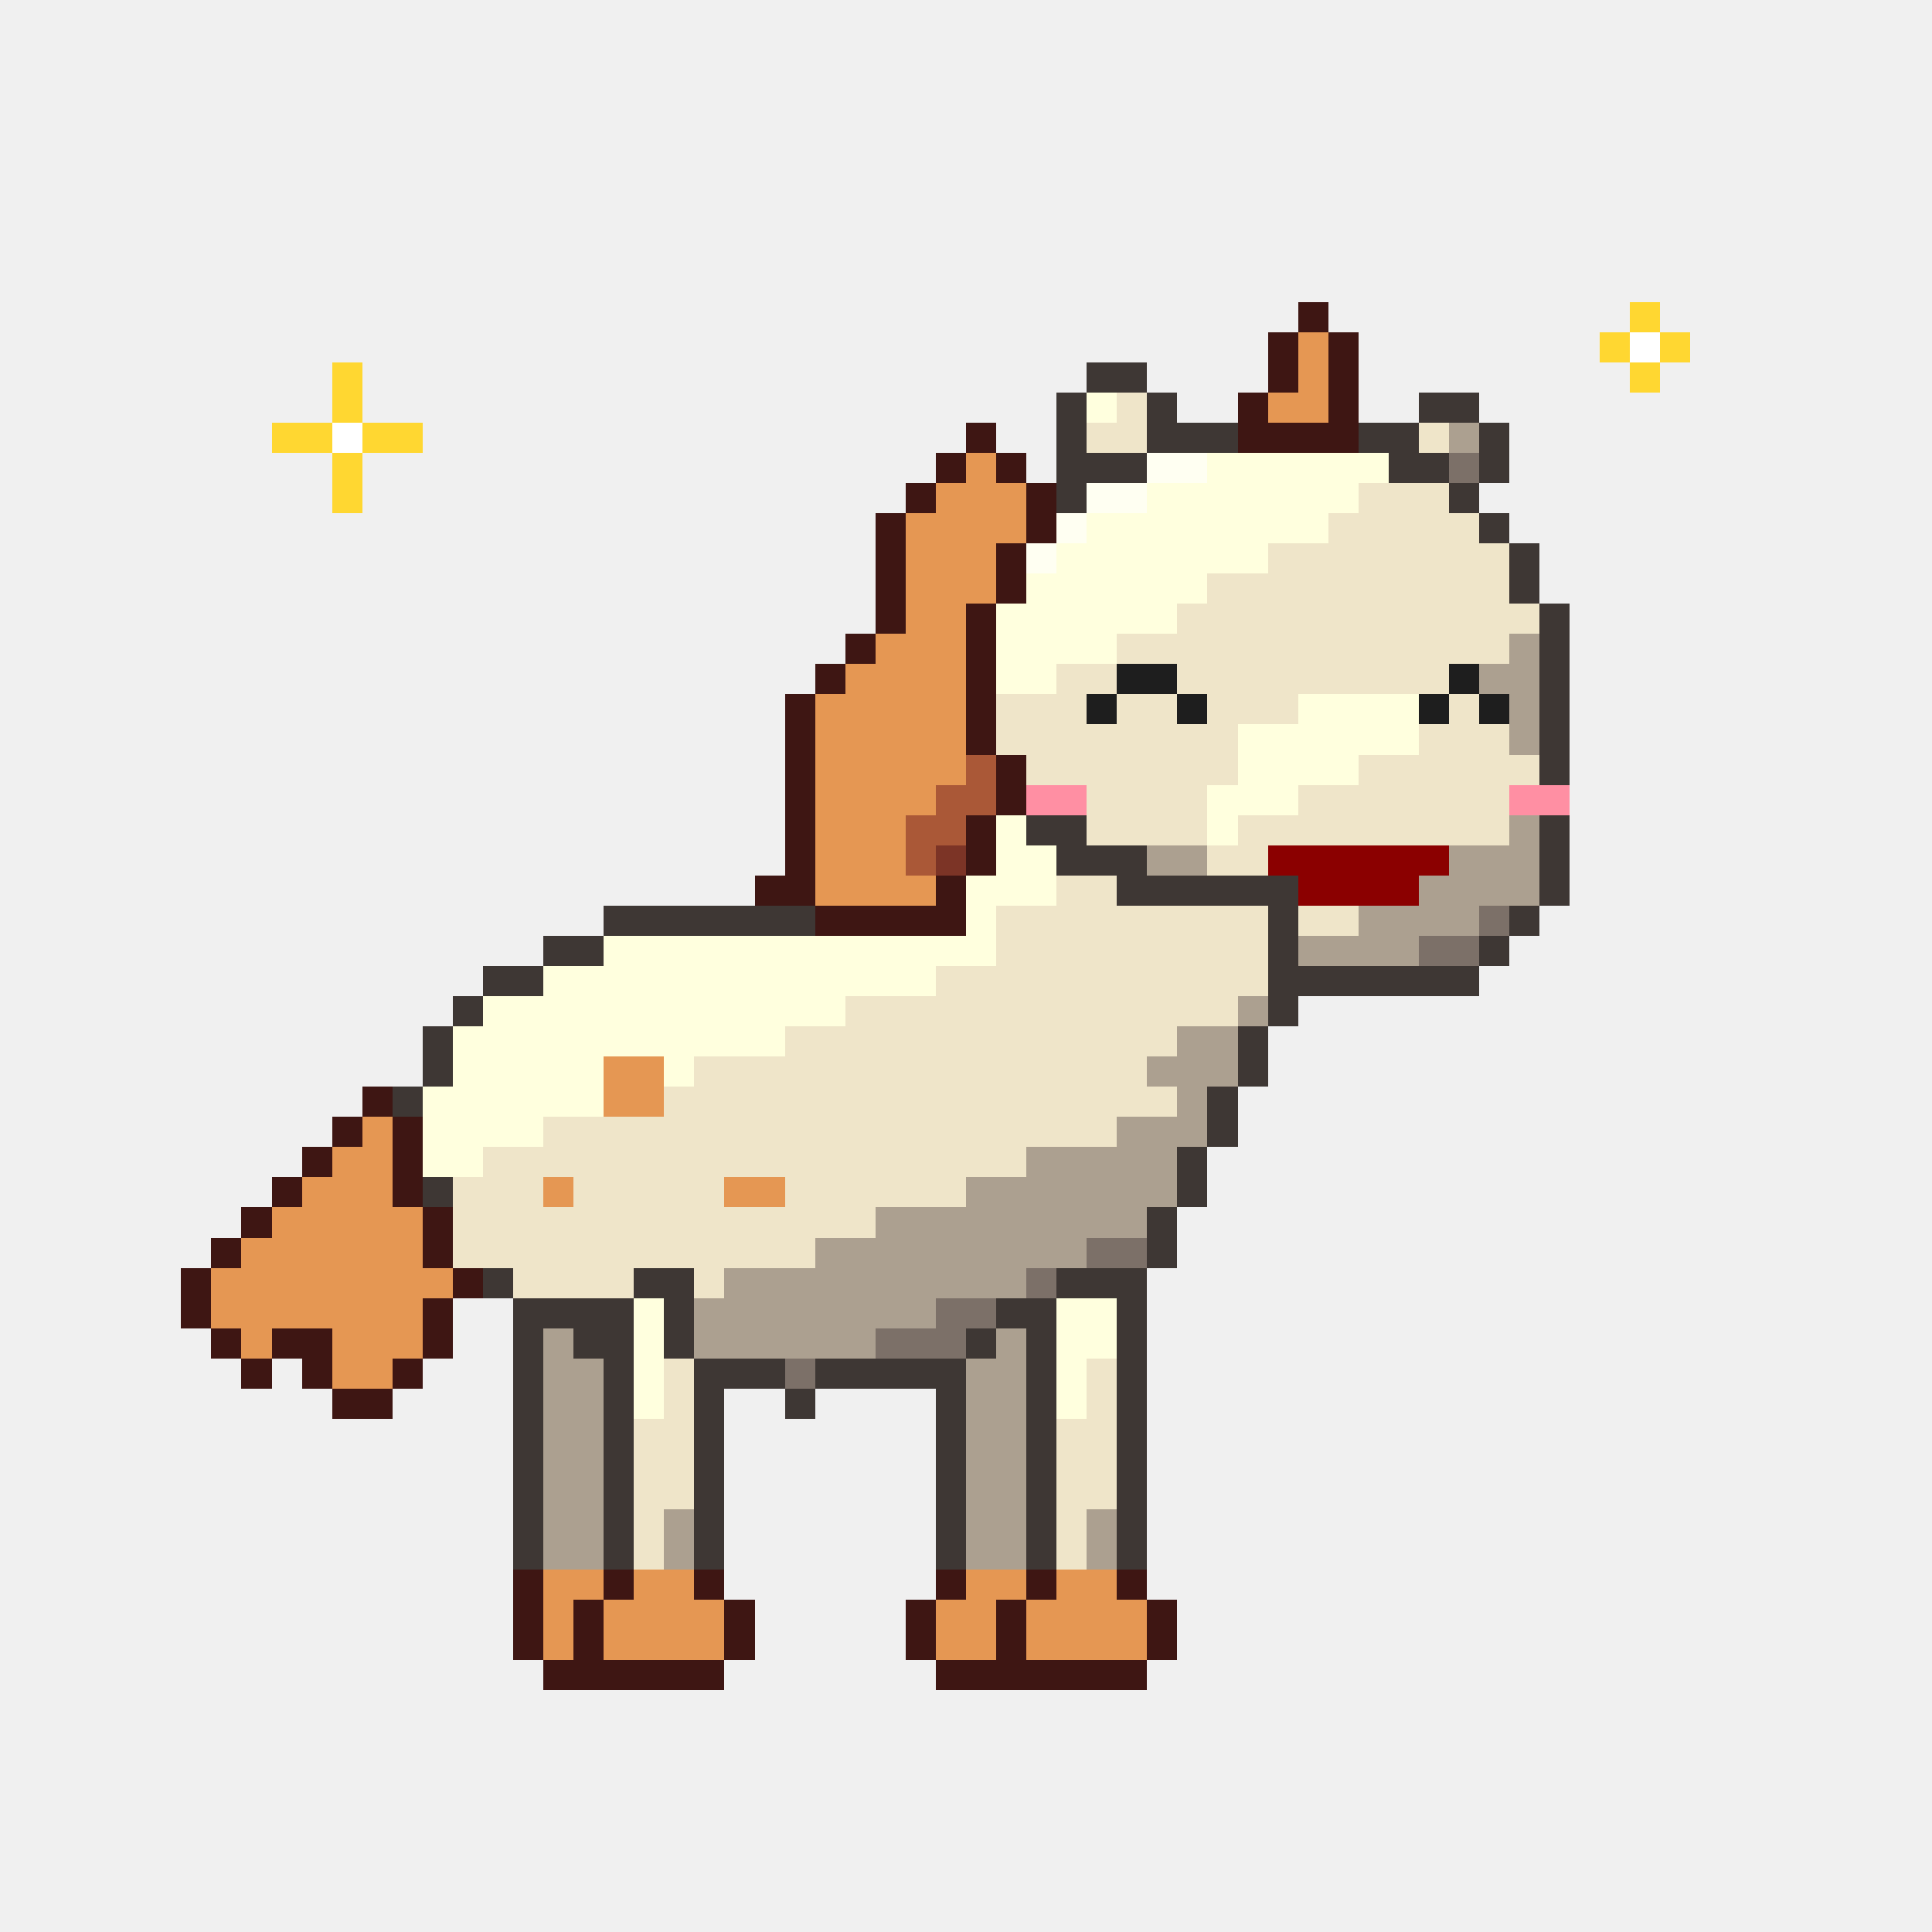
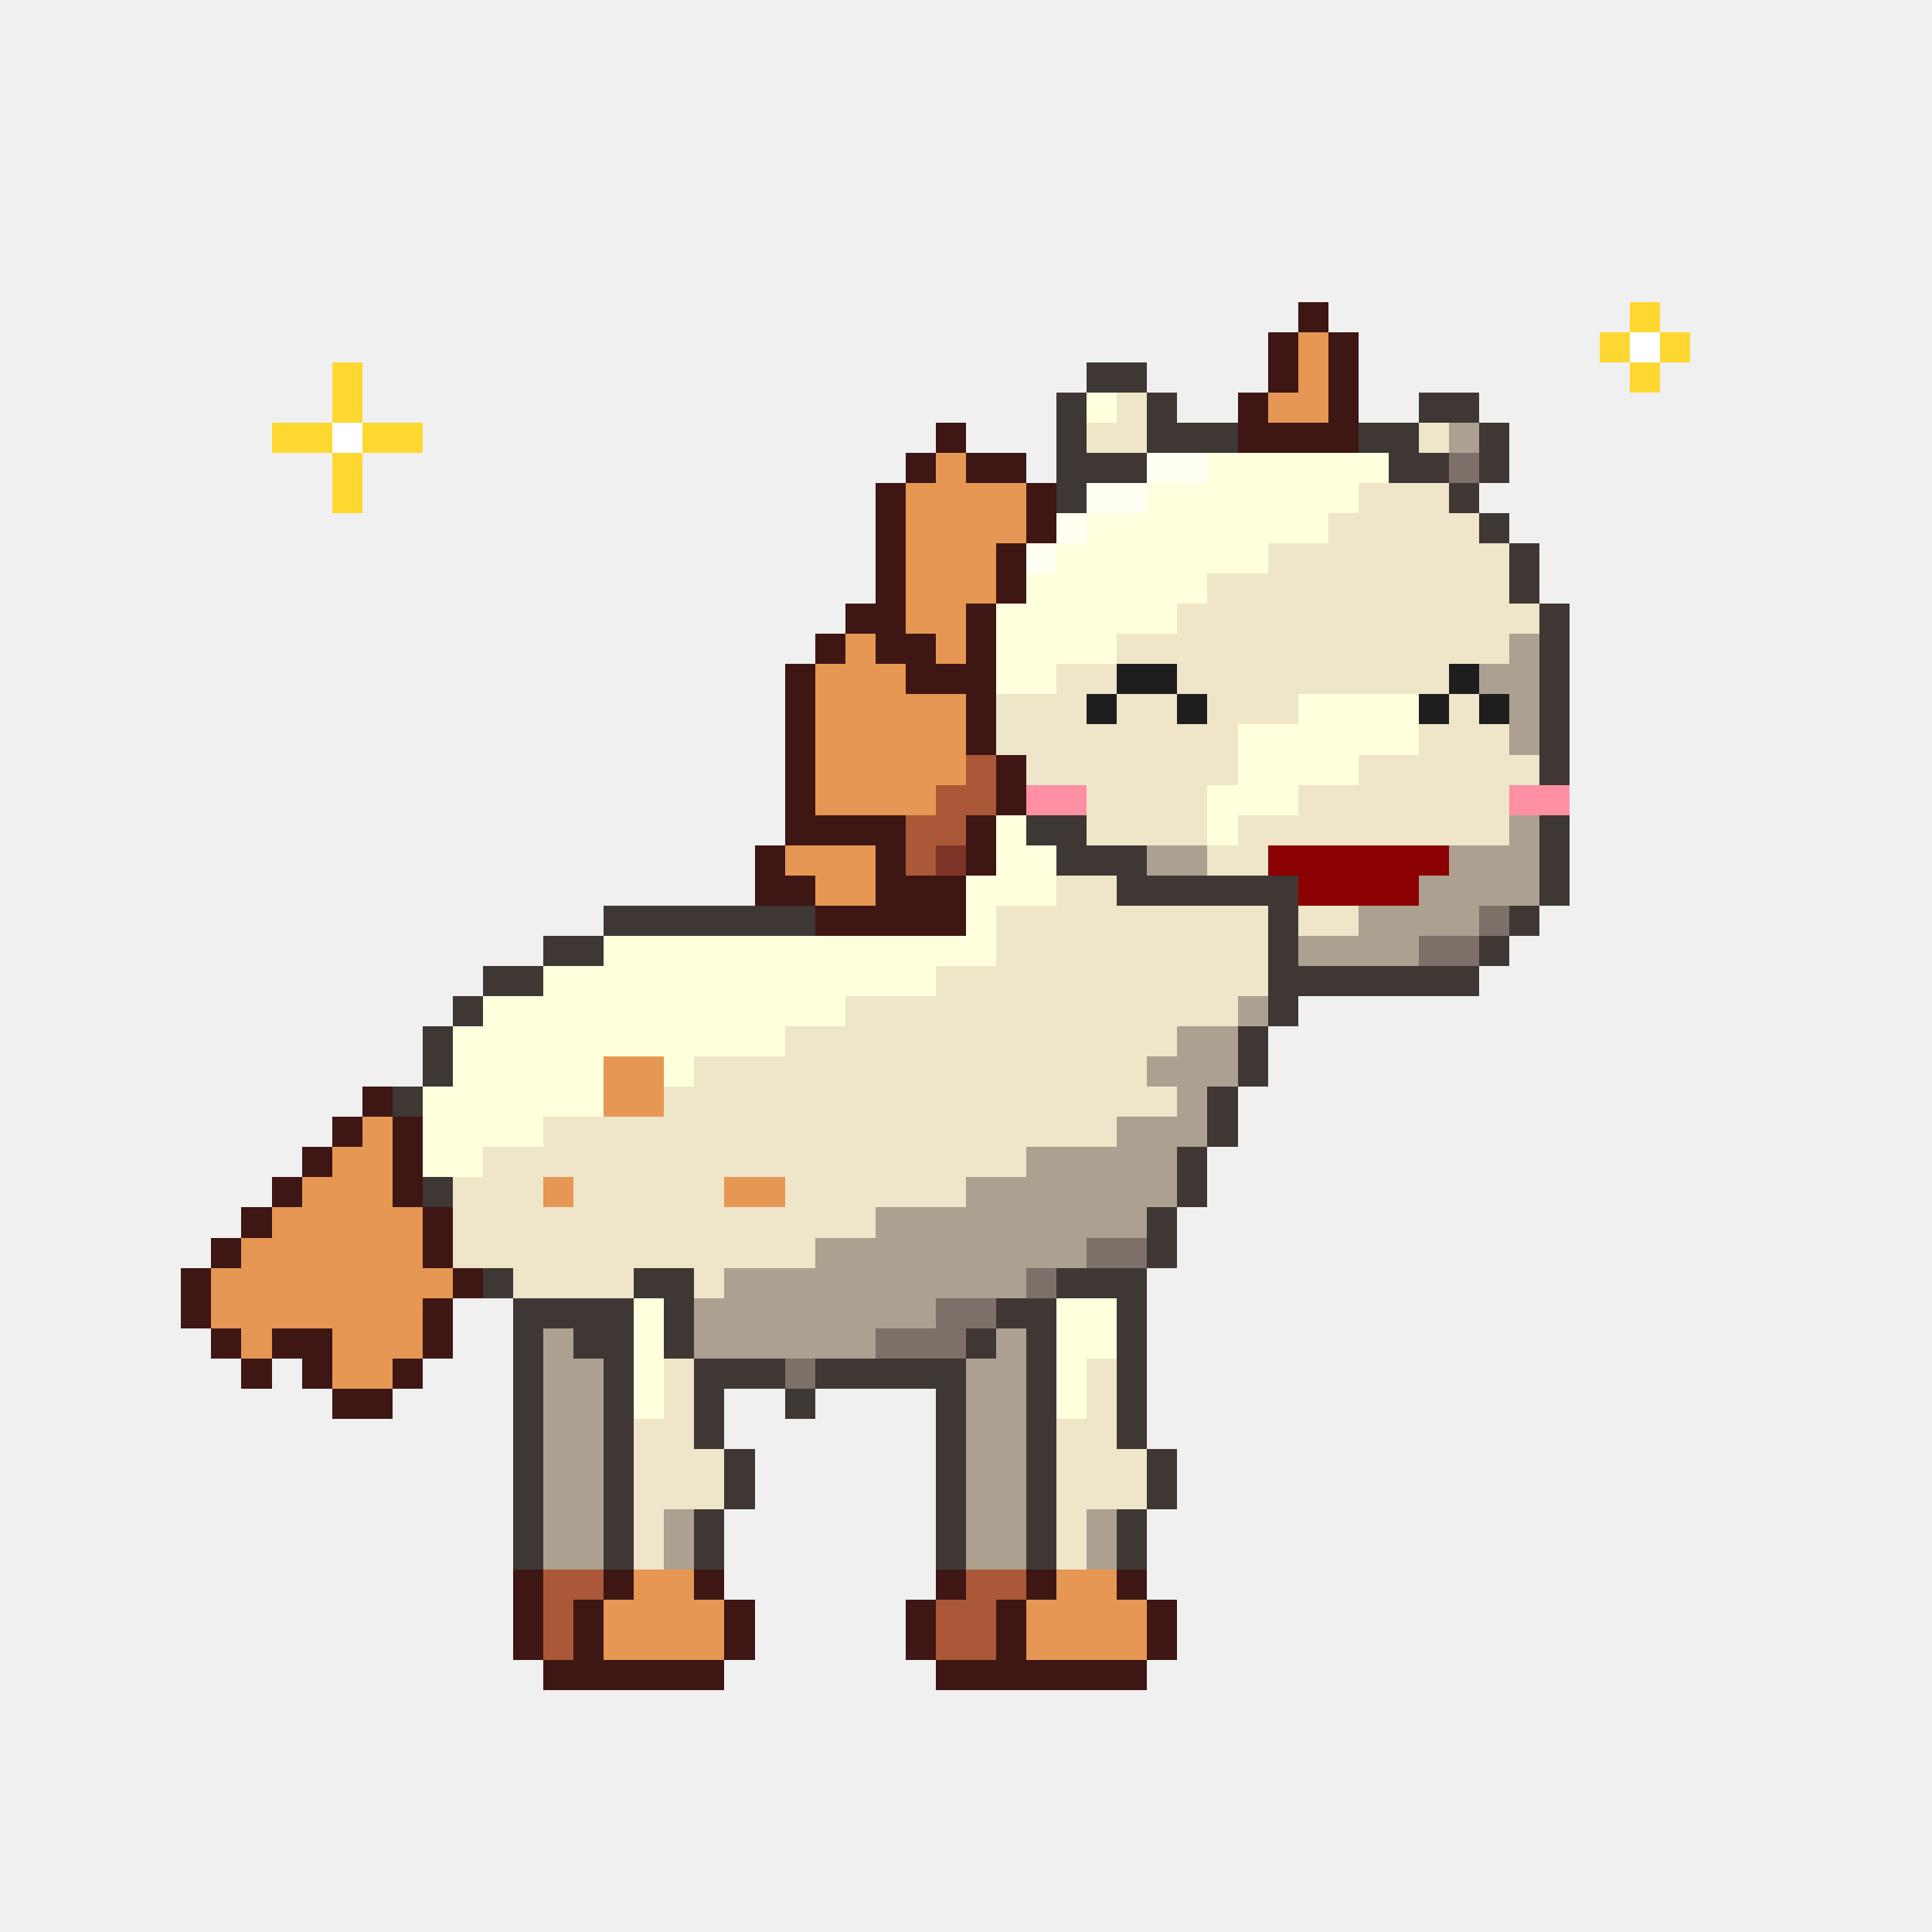
<svg xmlns="http://www.w3.org/2000/svg" viewBox="0 0 128 128" width="128" height="128" shape-rendering="crispEdges">
  <rect x="86" y="20" width="2" height="2" fill="#3e1613" />
  <rect x="108" y="20" width="2" height="2" fill="#ffd731" />
  <rect x="84" y="22" width="2" height="2" fill="#3e1613" />
  <rect x="86" y="22" width="2" height="2" fill="#e59753" />
  <rect x="88" y="22" width="2" height="2" fill="#3e1613" />
  <rect x="106" y="22" width="2" height="2" fill="#ffd731" />
  <rect x="108" y="22" width="2" height="2" fill="#ffffff" />
  <rect x="110" y="22" width="2" height="2" fill="#ffd731" />
  <rect x="22" y="24" width="2" height="2" fill="#ffd731" />
  <rect x="72" y="24" width="4" height="2" fill="#3e3734" />
  <rect x="84" y="24" width="2" height="2" fill="#3e1613" />
  <rect x="86" y="24" width="2" height="2" fill="#e59753" />
  <rect x="88" y="24" width="2" height="2" fill="#3e1613" />
  <rect x="108" y="24" width="2" height="2" fill="#ffd731" />
  <rect x="22" y="26" width="2" height="2" fill="#ffd731" />
  <rect x="70" y="26" width="2" height="2" fill="#3e3734" />
  <rect x="72" y="26" width="2" height="2" fill="#ffffde" />
  <rect x="74" y="26" width="2" height="2" fill="#efe5c9" />
  <rect x="76" y="26" width="2" height="2" fill="#3e3734" />
  <rect x="82" y="26" width="2" height="2" fill="#3e1613" />
  <rect x="84" y="26" width="4" height="2" fill="#e59753" />
  <rect x="88" y="26" width="2" height="2" fill="#3e1613" />
  <rect x="94" y="26" width="4" height="2" fill="#3e3734" />
  <rect x="18" y="28" width="4" height="2" fill="#ffd731" />
  <rect x="22" y="28" width="2" height="2" fill="#ffffff" />
  <rect x="24" y="28" width="4" height="2" fill="#ffd731" />
-   <rect x="64" y="28" width="2" height="2" fill="#3e1613" />
+   <rect x="62" y="28" width="2" height="2" fill="#3e1613" />
  <rect x="70" y="28" width="2" height="2" fill="#3e3734" />
  <rect x="72" y="28" width="4" height="2" fill="#efe5c9" />
  <rect x="76" y="28" width="6" height="2" fill="#3e3734" />
  <rect x="82" y="28" width="8" height="2" fill="#3e1613" />
  <rect x="90" y="28" width="4" height="2" fill="#3e3734" />
  <rect x="94" y="28" width="2" height="2" fill="#efe5c9" />
  <rect x="96" y="28" width="2" height="2" fill="#aca090" />
  <rect x="98" y="28" width="2" height="2" fill="#3e3734" />
  <rect x="22" y="30" width="2" height="2" fill="#ffd731" />
-   <rect x="62" y="30" width="2" height="2" fill="#3e1613" />
-   <rect x="64" y="30" width="2" height="2" fill="#e59753" />
-   <rect x="66" y="30" width="2" height="2" fill="#3e1613" />
+   <rect x="60" y="30" width="2" height="2" fill="#3e1613" />
+   <rect x="62" y="30" width="2" height="2" fill="#e59753" />
+   <rect x="64" y="30" width="4" height="2" fill="#3e1613" />
  <rect x="70" y="30" width="6" height="2" fill="#3e3734" />
  <rect x="76" y="30" width="4" height="2" fill="#fffff2" />
  <rect x="80" y="30" width="12" height="2" fill="#ffffde" />
  <rect x="92" y="30" width="4" height="2" fill="#3e3734" />
  <rect x="96" y="30" width="2" height="2" fill="#7c7068" />
  <rect x="98" y="30" width="2" height="2" fill="#3e3734" />
  <rect x="22" y="32" width="2" height="2" fill="#ffd731" />
-   <rect x="60" y="32" width="2" height="2" fill="#3e1613" />
-   <rect x="62" y="32" width="6" height="2" fill="#e59753" />
+   <rect x="58" y="32" width="2" height="2" fill="#3e1613" />
+   <rect x="60" y="32" width="8" height="2" fill="#e59753" />
  <rect x="68" y="32" width="2" height="2" fill="#3e1613" />
  <rect x="70" y="32" width="2" height="2" fill="#3e3734" />
  <rect x="72" y="32" width="4" height="2" fill="#fffff2" />
  <rect x="76" y="32" width="14" height="2" fill="#ffffde" />
  <rect x="90" y="32" width="6" height="2" fill="#efe5c9" />
  <rect x="96" y="32" width="2" height="2" fill="#3e3734" />
  <rect x="58" y="34" width="2" height="2" fill="#3e1613" />
  <rect x="60" y="34" width="8" height="2" fill="#e59753" />
  <rect x="68" y="34" width="2" height="2" fill="#3e1613" />
  <rect x="70" y="34" width="2" height="2" fill="#fffff2" />
  <rect x="72" y="34" width="16" height="2" fill="#ffffde" />
  <rect x="88" y="34" width="10" height="2" fill="#efe5c9" />
  <rect x="98" y="34" width="2" height="2" fill="#3e3734" />
  <rect x="58" y="36" width="2" height="2" fill="#3e1613" />
  <rect x="60" y="36" width="6" height="2" fill="#e59753" />
  <rect x="66" y="36" width="2" height="2" fill="#3e1613" />
  <rect x="68" y="36" width="2" height="2" fill="#fffff2" />
  <rect x="70" y="36" width="14" height="2" fill="#ffffde" />
  <rect x="84" y="36" width="16" height="2" fill="#efe5c9" />
  <rect x="100" y="36" width="2" height="2" fill="#3e3734" />
  <rect x="58" y="38" width="2" height="2" fill="#3e1613" />
  <rect x="60" y="38" width="6" height="2" fill="#e59753" />
  <rect x="66" y="38" width="2" height="2" fill="#3e1613" />
  <rect x="68" y="38" width="12" height="2" fill="#ffffde" />
  <rect x="80" y="38" width="20" height="2" fill="#efe5c9" />
  <rect x="100" y="38" width="2" height="2" fill="#3e3734" />
-   <rect x="58" y="40" width="2" height="2" fill="#3e1613" />
+   <rect x="56" y="40" width="4" height="2" fill="#3e1613" />
  <rect x="60" y="40" width="4" height="2" fill="#e59753" />
  <rect x="64" y="40" width="2" height="2" fill="#3e1613" />
  <rect x="66" y="40" width="12" height="2" fill="#ffffde" />
  <rect x="78" y="40" width="24" height="2" fill="#efe5c9" />
  <rect x="102" y="40" width="2" height="2" fill="#3e3734" />
-   <rect x="56" y="42" width="2" height="2" fill="#3e1613" />
-   <rect x="58" y="42" width="6" height="2" fill="#e59753" />
+   <rect x="54" y="42" width="2" height="2" fill="#3e1613" />
+   <rect x="56" y="42" width="2" height="2" fill="#e59753" />
+   <rect x="58" y="42" width="4" height="2" fill="#3e1613" />
+   <rect x="62" y="42" width="2" height="2" fill="#e59753" />
  <rect x="64" y="42" width="2" height="2" fill="#3e1613" />
  <rect x="66" y="42" width="8" height="2" fill="#ffffde" />
  <rect x="74" y="42" width="26" height="2" fill="#efe5c9" />
  <rect x="100" y="42" width="2" height="2" fill="#aca090" />
  <rect x="102" y="42" width="2" height="2" fill="#3e3734" />
-   <rect x="54" y="44" width="2" height="2" fill="#3e1613" />
-   <rect x="56" y="44" width="8" height="2" fill="#e59753" />
-   <rect x="64" y="44" width="2" height="2" fill="#3e1613" />
+   <rect x="52" y="44" width="2" height="2" fill="#3e1613" />
+   <rect x="54" y="44" width="6" height="2" fill="#e59753" />
+   <rect x="60" y="44" width="6" height="2" fill="#3e1613" />
  <rect x="66" y="44" width="4" height="2" fill="#ffffde" />
  <rect x="70" y="44" width="4" height="2" fill="#efe5c9" />
  <rect x="74" y="44" width="4" height="2" fill="#1e1e1e" />
  <rect x="78" y="44" width="18" height="2" fill="#efe5c9" />
  <rect x="96" y="44" width="2" height="2" fill="#1e1e1e" />
  <rect x="98" y="44" width="4" height="2" fill="#aca090" />
  <rect x="102" y="44" width="2" height="2" fill="#3e3734" />
  <rect x="52" y="46" width="2" height="2" fill="#3e1613" />
  <rect x="54" y="46" width="10" height="2" fill="#e59753" />
  <rect x="64" y="46" width="2" height="2" fill="#3e1613" />
  <rect x="66" y="46" width="6" height="2" fill="#efe5c9" />
  <rect x="72" y="46" width="2" height="2" fill="#1e1e1e" />
  <rect x="74" y="46" width="4" height="2" fill="#efe5c9" />
  <rect x="78" y="46" width="2" height="2" fill="#1e1e1e" />
  <rect x="80" y="46" width="6" height="2" fill="#efe5c9" />
  <rect x="86" y="46" width="8" height="2" fill="#ffffde" />
  <rect x="94" y="46" width="2" height="2" fill="#1e1e1e" />
  <rect x="96" y="46" width="2" height="2" fill="#efe5c9" />
  <rect x="98" y="46" width="2" height="2" fill="#1e1e1e" />
  <rect x="100" y="46" width="2" height="2" fill="#aca090" />
  <rect x="102" y="46" width="2" height="2" fill="#3e3734" />
  <rect x="52" y="48" width="2" height="2" fill="#3e1613" />
  <rect x="54" y="48" width="10" height="2" fill="#e59753" />
  <rect x="64" y="48" width="2" height="2" fill="#3e1613" />
  <rect x="66" y="48" width="16" height="2" fill="#efe5c9" />
  <rect x="82" y="48" width="12" height="2" fill="#ffffde" />
  <rect x="94" y="48" width="6" height="2" fill="#efe5c9" />
  <rect x="100" y="48" width="2" height="2" fill="#aca090" />
  <rect x="102" y="48" width="2" height="2" fill="#3e3734" />
  <rect x="52" y="50" width="2" height="2" fill="#3e1613" />
  <rect x="54" y="50" width="10" height="2" fill="#e59753" />
  <rect x="64" y="50" width="2" height="2" fill="#aa5837" />
  <rect x="66" y="50" width="2" height="2" fill="#3e1613" />
  <rect x="68" y="50" width="14" height="2" fill="#efe5c9" />
  <rect x="82" y="50" width="8" height="2" fill="#ffffde" />
  <rect x="90" y="50" width="12" height="2" fill="#efe5c9" />
  <rect x="102" y="50" width="2" height="2" fill="#3e3734" />
  <rect x="52" y="52" width="2" height="2" fill="#3e1613" />
  <rect x="54" y="52" width="8" height="2" fill="#e59753" />
  <rect x="62" y="52" width="4" height="2" fill="#aa5837" />
  <rect x="66" y="52" width="2" height="2" fill="#3e1613" />
  <rect x="68" y="52" width="4" height="2" fill="#ff8fa3" />
  <rect x="72" y="52" width="8" height="2" fill="#efe5c9" />
  <rect x="80" y="52" width="6" height="2" fill="#ffffde" />
  <rect x="86" y="52" width="14" height="2" fill="#efe5c9" />
  <rect x="100" y="52" width="4" height="2" fill="#ff8fa3" />
-   <rect x="52" y="54" width="2" height="2" fill="#3e1613" />
-   <rect x="54" y="54" width="6" height="2" fill="#e59753" />
+   <rect x="52" y="54" width="8" height="2" fill="#3e1613" />
  <rect x="60" y="54" width="4" height="2" fill="#aa5837" />
  <rect x="64" y="54" width="2" height="2" fill="#3e1613" />
  <rect x="66" y="54" width="2" height="2" fill="#ffffde" />
  <rect x="68" y="54" width="4" height="2" fill="#3e3734" />
  <rect x="72" y="54" width="8" height="2" fill="#efe5c9" />
  <rect x="80" y="54" width="2" height="2" fill="#ffffde" />
  <rect x="82" y="54" width="18" height="2" fill="#efe5c9" />
  <rect x="100" y="54" width="2" height="2" fill="#aca090" />
  <rect x="102" y="54" width="2" height="2" fill="#3e3734" />
-   <rect x="52" y="56" width="2" height="2" fill="#3e1613" />
-   <rect x="54" y="56" width="6" height="2" fill="#e59753" />
+   <rect x="50" y="56" width="2" height="2" fill="#3e1613" />
+   <rect x="52" y="56" width="6" height="2" fill="#e59753" />
+   <rect x="58" y="56" width="2" height="2" fill="#3e1613" />
  <rect x="60" y="56" width="2" height="2" fill="#aa5837" />
  <rect x="62" y="56" width="2" height="2" fill="#7c3426" />
  <rect x="64" y="56" width="2" height="2" fill="#3e1613" />
  <rect x="66" y="56" width="4" height="2" fill="#ffffde" />
  <rect x="70" y="56" width="6" height="2" fill="#3e3734" />
  <rect x="76" y="56" width="4" height="2" fill="#aca090" />
  <rect x="80" y="56" width="4" height="2" fill="#efe5c9" />
  <rect x="84" y="56" width="12" height="2" fill="#8b0000" />
  <rect x="96" y="56" width="6" height="2" fill="#aca090" />
  <rect x="102" y="56" width="2" height="2" fill="#3e3734" />
  <rect x="50" y="58" width="4" height="2" fill="#3e1613" />
-   <rect x="54" y="58" width="8" height="2" fill="#e59753" />
-   <rect x="62" y="58" width="2" height="2" fill="#3e1613" />
+   <rect x="54" y="58" width="4" height="2" fill="#e59753" />
+   <rect x="58" y="58" width="6" height="2" fill="#3e1613" />
  <rect x="64" y="58" width="6" height="2" fill="#ffffde" />
  <rect x="70" y="58" width="4" height="2" fill="#efe5c9" />
  <rect x="74" y="58" width="12" height="2" fill="#3e3734" />
  <rect x="86" y="58" width="8" height="2" fill="#8b0000" />
  <rect x="94" y="58" width="8" height="2" fill="#aca090" />
  <rect x="102" y="58" width="2" height="2" fill="#3e3734" />
  <rect x="40" y="60" width="14" height="2" fill="#3e3734" />
  <rect x="54" y="60" width="10" height="2" fill="#3e1613" />
  <rect x="64" y="60" width="2" height="2" fill="#ffffde" />
  <rect x="66" y="60" width="18" height="2" fill="#efe5c9" />
  <rect x="84" y="60" width="2" height="2" fill="#3e3734" />
  <rect x="86" y="60" width="4" height="2" fill="#efe5c9" />
  <rect x="90" y="60" width="8" height="2" fill="#aca090" />
  <rect x="98" y="60" width="2" height="2" fill="#7c7068" />
  <rect x="100" y="60" width="2" height="2" fill="#3e3734" />
  <rect x="36" y="62" width="4" height="2" fill="#3e3734" />
  <rect x="40" y="62" width="26" height="2" fill="#ffffde" />
  <rect x="66" y="62" width="18" height="2" fill="#efe5c9" />
  <rect x="84" y="62" width="2" height="2" fill="#3e3734" />
  <rect x="86" y="62" width="8" height="2" fill="#aca090" />
  <rect x="94" y="62" width="4" height="2" fill="#7c7068" />
  <rect x="98" y="62" width="2" height="2" fill="#3e3734" />
  <rect x="32" y="64" width="4" height="2" fill="#3e3734" />
  <rect x="36" y="64" width="26" height="2" fill="#ffffde" />
  <rect x="62" y="64" width="22" height="2" fill="#efe5c9" />
  <rect x="84" y="64" width="14" height="2" fill="#3e3734" />
  <rect x="30" y="66" width="2" height="2" fill="#3e3734" />
  <rect x="32" y="66" width="24" height="2" fill="#ffffde" />
  <rect x="56" y="66" width="26" height="2" fill="#efe5c9" />
  <rect x="82" y="66" width="2" height="2" fill="#aca090" />
  <rect x="84" y="66" width="2" height="2" fill="#3e3734" />
  <rect x="28" y="68" width="2" height="2" fill="#3e3734" />
  <rect x="30" y="68" width="22" height="2" fill="#ffffde" />
  <rect x="52" y="68" width="26" height="2" fill="#efe5c9" />
  <rect x="78" y="68" width="4" height="2" fill="#aca090" />
  <rect x="82" y="68" width="2" height="2" fill="#3e3734" />
  <rect x="28" y="70" width="2" height="2" fill="#3e3734" />
  <rect x="30" y="70" width="10" height="2" fill="#ffffde" />
  <rect x="40" y="70" width="4" height="2" fill="#e59753" />
  <rect x="44" y="70" width="2" height="2" fill="#ffffde" />
  <rect x="46" y="70" width="30" height="2" fill="#efe5c9" />
  <rect x="76" y="70" width="6" height="2" fill="#aca090" />
  <rect x="82" y="70" width="2" height="2" fill="#3e3734" />
  <rect x="24" y="72" width="2" height="2" fill="#3e1613" />
  <rect x="26" y="72" width="2" height="2" fill="#3e3734" />
  <rect x="28" y="72" width="12" height="2" fill="#ffffde" />
  <rect x="40" y="72" width="4" height="2" fill="#e59753" />
  <rect x="44" y="72" width="34" height="2" fill="#efe5c9" />
  <rect x="78" y="72" width="2" height="2" fill="#aca090" />
  <rect x="80" y="72" width="2" height="2" fill="#3e3734" />
  <rect x="22" y="74" width="2" height="2" fill="#3e1613" />
  <rect x="24" y="74" width="2" height="2" fill="#e59753" />
  <rect x="26" y="74" width="2" height="2" fill="#3e1613" />
  <rect x="28" y="74" width="8" height="2" fill="#ffffde" />
  <rect x="36" y="74" width="38" height="2" fill="#efe5c9" />
  <rect x="74" y="74" width="6" height="2" fill="#aca090" />
  <rect x="80" y="74" width="2" height="2" fill="#3e3734" />
  <rect x="20" y="76" width="2" height="2" fill="#3e1613" />
  <rect x="22" y="76" width="4" height="2" fill="#e59753" />
  <rect x="26" y="76" width="2" height="2" fill="#3e1613" />
  <rect x="28" y="76" width="4" height="2" fill="#ffffde" />
  <rect x="32" y="76" width="36" height="2" fill="#efe5c9" />
  <rect x="68" y="76" width="10" height="2" fill="#aca090" />
  <rect x="78" y="76" width="2" height="2" fill="#3e3734" />
  <rect x="18" y="78" width="2" height="2" fill="#3e1613" />
  <rect x="20" y="78" width="6" height="2" fill="#e59753" />
  <rect x="26" y="78" width="2" height="2" fill="#3e1613" />
  <rect x="28" y="78" width="2" height="2" fill="#3e3734" />
  <rect x="30" y="78" width="6" height="2" fill="#efe5c9" />
  <rect x="36" y="78" width="2" height="2" fill="#e59753" />
  <rect x="38" y="78" width="10" height="2" fill="#efe5c9" />
  <rect x="48" y="78" width="4" height="2" fill="#e59753" />
  <rect x="52" y="78" width="12" height="2" fill="#efe5c9" />
  <rect x="64" y="78" width="14" height="2" fill="#aca090" />
  <rect x="78" y="78" width="2" height="2" fill="#3e3734" />
  <rect x="16" y="80" width="2" height="2" fill="#3e1613" />
  <rect x="18" y="80" width="10" height="2" fill="#e59753" />
  <rect x="28" y="80" width="2" height="2" fill="#3e1613" />
  <rect x="30" y="80" width="28" height="2" fill="#efe5c9" />
  <rect x="58" y="80" width="18" height="2" fill="#aca090" />
  <rect x="76" y="80" width="2" height="2" fill="#3e3734" />
  <rect x="14" y="82" width="2" height="2" fill="#3e1613" />
  <rect x="16" y="82" width="12" height="2" fill="#e59753" />
  <rect x="28" y="82" width="2" height="2" fill="#3e1613" />
  <rect x="30" y="82" width="24" height="2" fill="#efe5c9" />
  <rect x="54" y="82" width="18" height="2" fill="#aca090" />
  <rect x="72" y="82" width="4" height="2" fill="#7c7068" />
  <rect x="76" y="82" width="2" height="2" fill="#3e3734" />
  <rect x="12" y="84" width="2" height="2" fill="#3e1613" />
  <rect x="14" y="84" width="16" height="2" fill="#e59753" />
  <rect x="30" y="84" width="2" height="2" fill="#3e1613" />
  <rect x="32" y="84" width="2" height="2" fill="#3e3734" />
  <rect x="34" y="84" width="8" height="2" fill="#efe5c9" />
  <rect x="42" y="84" width="4" height="2" fill="#3e3734" />
  <rect x="46" y="84" width="2" height="2" fill="#efe5c9" />
  <rect x="48" y="84" width="20" height="2" fill="#aca090" />
  <rect x="68" y="84" width="2" height="2" fill="#7c7068" />
  <rect x="70" y="84" width="6" height="2" fill="#3e3734" />
  <rect x="12" y="86" width="2" height="2" fill="#3e1613" />
  <rect x="14" y="86" width="14" height="2" fill="#e59753" />
  <rect x="28" y="86" width="2" height="2" fill="#3e1613" />
  <rect x="34" y="86" width="8" height="2" fill="#3e3734" />
  <rect x="42" y="86" width="2" height="2" fill="#ffffde" />
  <rect x="44" y="86" width="2" height="2" fill="#3e3734" />
  <rect x="46" y="86" width="16" height="2" fill="#aca090" />
  <rect x="62" y="86" width="4" height="2" fill="#7c7068" />
  <rect x="66" y="86" width="4" height="2" fill="#3e3734" />
  <rect x="70" y="86" width="4" height="2" fill="#ffffde" />
  <rect x="74" y="86" width="2" height="2" fill="#3e3734" />
  <rect x="14" y="88" width="2" height="2" fill="#3e1613" />
  <rect x="16" y="88" width="2" height="2" fill="#e59753" />
  <rect x="18" y="88" width="4" height="2" fill="#3e1613" />
  <rect x="22" y="88" width="6" height="2" fill="#e59753" />
  <rect x="28" y="88" width="2" height="2" fill="#3e1613" />
  <rect x="34" y="88" width="2" height="2" fill="#3e3734" />
  <rect x="36" y="88" width="2" height="2" fill="#aca090" />
  <rect x="38" y="88" width="4" height="2" fill="#3e3734" />
  <rect x="42" y="88" width="2" height="2" fill="#ffffde" />
  <rect x="44" y="88" width="2" height="2" fill="#3e3734" />
  <rect x="46" y="88" width="12" height="2" fill="#aca090" />
  <rect x="58" y="88" width="6" height="2" fill="#7c7068" />
  <rect x="64" y="88" width="2" height="2" fill="#3e3734" />
  <rect x="66" y="88" width="2" height="2" fill="#aca090" />
  <rect x="68" y="88" width="2" height="2" fill="#3e3734" />
  <rect x="70" y="88" width="4" height="2" fill="#ffffde" />
  <rect x="74" y="88" width="2" height="2" fill="#3e3734" />
  <rect x="16" y="90" width="2" height="2" fill="#3e1613" />
  <rect x="20" y="90" width="2" height="2" fill="#3e1613" />
  <rect x="22" y="90" width="4" height="2" fill="#e59753" />
  <rect x="26" y="90" width="2" height="2" fill="#3e1613" />
  <rect x="34" y="90" width="2" height="2" fill="#3e3734" />
  <rect x="36" y="90" width="4" height="2" fill="#aca090" />
  <rect x="40" y="90" width="2" height="2" fill="#3e3734" />
  <rect x="42" y="90" width="2" height="2" fill="#ffffde" />
  <rect x="44" y="90" width="2" height="2" fill="#efe5c9" />
  <rect x="46" y="90" width="6" height="2" fill="#3e3734" />
  <rect x="52" y="90" width="2" height="2" fill="#7c7068" />
  <rect x="54" y="90" width="10" height="2" fill="#3e3734" />
  <rect x="64" y="90" width="4" height="2" fill="#aca090" />
  <rect x="68" y="90" width="2" height="2" fill="#3e3734" />
  <rect x="70" y="90" width="2" height="2" fill="#ffffde" />
  <rect x="72" y="90" width="2" height="2" fill="#efe5c9" />
  <rect x="74" y="90" width="2" height="2" fill="#3e3734" />
  <rect x="22" y="92" width="4" height="2" fill="#3e1613" />
  <rect x="34" y="92" width="2" height="2" fill="#3e3734" />
  <rect x="36" y="92" width="4" height="2" fill="#aca090" />
  <rect x="40" y="92" width="2" height="2" fill="#3e3734" />
  <rect x="42" y="92" width="2" height="2" fill="#ffffde" />
  <rect x="44" y="92" width="2" height="2" fill="#efe5c9" />
  <rect x="46" y="92" width="2" height="2" fill="#3e3734" />
  <rect x="52" y="92" width="2" height="2" fill="#3e3734" />
  <rect x="62" y="92" width="2" height="2" fill="#3e3734" />
  <rect x="64" y="92" width="4" height="2" fill="#aca090" />
  <rect x="68" y="92" width="2" height="2" fill="#3e3734" />
  <rect x="70" y="92" width="2" height="2" fill="#ffffde" />
  <rect x="72" y="92" width="2" height="2" fill="#efe5c9" />
  <rect x="74" y="92" width="2" height="2" fill="#3e3734" />
  <rect x="34" y="94" width="2" height="2" fill="#3e3734" />
  <rect x="36" y="94" width="4" height="2" fill="#aca090" />
  <rect x="40" y="94" width="2" height="2" fill="#3e3734" />
  <rect x="42" y="94" width="4" height="2" fill="#efe5c9" />
  <rect x="46" y="94" width="2" height="2" fill="#3e3734" />
  <rect x="62" y="94" width="2" height="2" fill="#3e3734" />
  <rect x="64" y="94" width="4" height="2" fill="#aca090" />
  <rect x="68" y="94" width="2" height="2" fill="#3e3734" />
  <rect x="70" y="94" width="4" height="2" fill="#efe5c9" />
  <rect x="74" y="94" width="2" height="2" fill="#3e3734" />
  <rect x="34" y="96" width="2" height="2" fill="#3e3734" />
  <rect x="36" y="96" width="4" height="2" fill="#aca090" />
  <rect x="40" y="96" width="2" height="2" fill="#3e3734" />
-   <rect x="42" y="96" width="4" height="2" fill="#efe5c9" />
-   <rect x="46" y="96" width="2" height="2" fill="#3e3734" />
+   <rect x="42" y="96" width="6" height="2" fill="#efe5c9" />
+   <rect x="48" y="96" width="2" height="2" fill="#3e3734" />
  <rect x="62" y="96" width="2" height="2" fill="#3e3734" />
  <rect x="64" y="96" width="4" height="2" fill="#aca090" />
  <rect x="68" y="96" width="2" height="2" fill="#3e3734" />
-   <rect x="70" y="96" width="4" height="2" fill="#efe5c9" />
-   <rect x="74" y="96" width="2" height="2" fill="#3e3734" />
+   <rect x="70" y="96" width="6" height="2" fill="#efe5c9" />
+   <rect x="76" y="96" width="2" height="2" fill="#3e3734" />
  <rect x="34" y="98" width="2" height="2" fill="#3e3734" />
  <rect x="36" y="98" width="4" height="2" fill="#aca090" />
  <rect x="40" y="98" width="2" height="2" fill="#3e3734" />
-   <rect x="42" y="98" width="4" height="2" fill="#efe5c9" />
-   <rect x="46" y="98" width="2" height="2" fill="#3e3734" />
+   <rect x="42" y="98" width="6" height="2" fill="#efe5c9" />
+   <rect x="48" y="98" width="2" height="2" fill="#3e3734" />
  <rect x="62" y="98" width="2" height="2" fill="#3e3734" />
  <rect x="64" y="98" width="4" height="2" fill="#aca090" />
  <rect x="68" y="98" width="2" height="2" fill="#3e3734" />
-   <rect x="70" y="98" width="4" height="2" fill="#efe5c9" />
-   <rect x="74" y="98" width="2" height="2" fill="#3e3734" />
+   <rect x="70" y="98" width="6" height="2" fill="#efe5c9" />
+   <rect x="76" y="98" width="2" height="2" fill="#3e3734" />
  <rect x="34" y="100" width="2" height="2" fill="#3e3734" />
  <rect x="36" y="100" width="4" height="2" fill="#aca090" />
  <rect x="40" y="100" width="2" height="2" fill="#3e3734" />
  <rect x="42" y="100" width="2" height="2" fill="#efe5c9" />
  <rect x="44" y="100" width="2" height="2" fill="#aca090" />
  <rect x="46" y="100" width="2" height="2" fill="#3e3734" />
  <rect x="62" y="100" width="2" height="2" fill="#3e3734" />
  <rect x="64" y="100" width="4" height="2" fill="#aca090" />
  <rect x="68" y="100" width="2" height="2" fill="#3e3734" />
  <rect x="70" y="100" width="2" height="2" fill="#efe5c9" />
  <rect x="72" y="100" width="2" height="2" fill="#aca090" />
  <rect x="74" y="100" width="2" height="2" fill="#3e3734" />
  <rect x="34" y="102" width="2" height="2" fill="#3e3734" />
  <rect x="36" y="102" width="4" height="2" fill="#aca090" />
  <rect x="40" y="102" width="2" height="2" fill="#3e3734" />
  <rect x="42" y="102" width="2" height="2" fill="#efe5c9" />
  <rect x="44" y="102" width="2" height="2" fill="#aca090" />
  <rect x="46" y="102" width="2" height="2" fill="#3e3734" />
  <rect x="62" y="102" width="2" height="2" fill="#3e3734" />
  <rect x="64" y="102" width="4" height="2" fill="#aca090" />
  <rect x="68" y="102" width="2" height="2" fill="#3e3734" />
  <rect x="70" y="102" width="2" height="2" fill="#efe5c9" />
  <rect x="72" y="102" width="2" height="2" fill="#aca090" />
  <rect x="74" y="102" width="2" height="2" fill="#3e3734" />
  <rect x="34" y="104" width="2" height="2" fill="#3e1613" />
-   <rect x="36" y="104" width="4" height="2" fill="#e59753" />
+   <rect x="36" y="104" width="4" height="2" fill="#aa5837" />
  <rect x="40" y="104" width="2" height="2" fill="#3e1613" />
  <rect x="42" y="104" width="4" height="2" fill="#e59753" />
  <rect x="46" y="104" width="2" height="2" fill="#3e1613" />
  <rect x="62" y="104" width="2" height="2" fill="#3e1613" />
-   <rect x="64" y="104" width="4" height="2" fill="#e59753" />
+   <rect x="64" y="104" width="4" height="2" fill="#aa5837" />
  <rect x="68" y="104" width="2" height="2" fill="#3e1613" />
  <rect x="70" y="104" width="4" height="2" fill="#e59753" />
  <rect x="74" y="104" width="2" height="2" fill="#3e1613" />
  <rect x="34" y="106" width="2" height="2" fill="#3e1613" />
-   <rect x="36" y="106" width="2" height="2" fill="#e59753" />
+   <rect x="36" y="106" width="2" height="2" fill="#aa5837" />
  <rect x="38" y="106" width="2" height="2" fill="#3e1613" />
  <rect x="40" y="106" width="8" height="2" fill="#e59753" />
  <rect x="48" y="106" width="2" height="2" fill="#3e1613" />
  <rect x="60" y="106" width="2" height="2" fill="#3e1613" />
-   <rect x="62" y="106" width="4" height="2" fill="#e59753" />
+   <rect x="62" y="106" width="4" height="2" fill="#aa5837" />
  <rect x="66" y="106" width="2" height="2" fill="#3e1613" />
  <rect x="68" y="106" width="8" height="2" fill="#e59753" />
  <rect x="76" y="106" width="2" height="2" fill="#3e1613" />
  <rect x="34" y="108" width="2" height="2" fill="#3e1613" />
-   <rect x="36" y="108" width="2" height="2" fill="#e59753" />
+   <rect x="36" y="108" width="2" height="2" fill="#aa5837" />
  <rect x="38" y="108" width="2" height="2" fill="#3e1613" />
  <rect x="40" y="108" width="8" height="2" fill="#e59753" />
  <rect x="48" y="108" width="2" height="2" fill="#3e1613" />
  <rect x="60" y="108" width="2" height="2" fill="#3e1613" />
-   <rect x="62" y="108" width="4" height="2" fill="#e59753" />
+   <rect x="62" y="108" width="4" height="2" fill="#aa5837" />
  <rect x="66" y="108" width="2" height="2" fill="#3e1613" />
  <rect x="68" y="108" width="8" height="2" fill="#e59753" />
  <rect x="76" y="108" width="2" height="2" fill="#3e1613" />
  <rect x="36" y="110" width="12" height="2" fill="#3e1613" />
  <rect x="62" y="110" width="14" height="2" fill="#3e1613" />
</svg>
